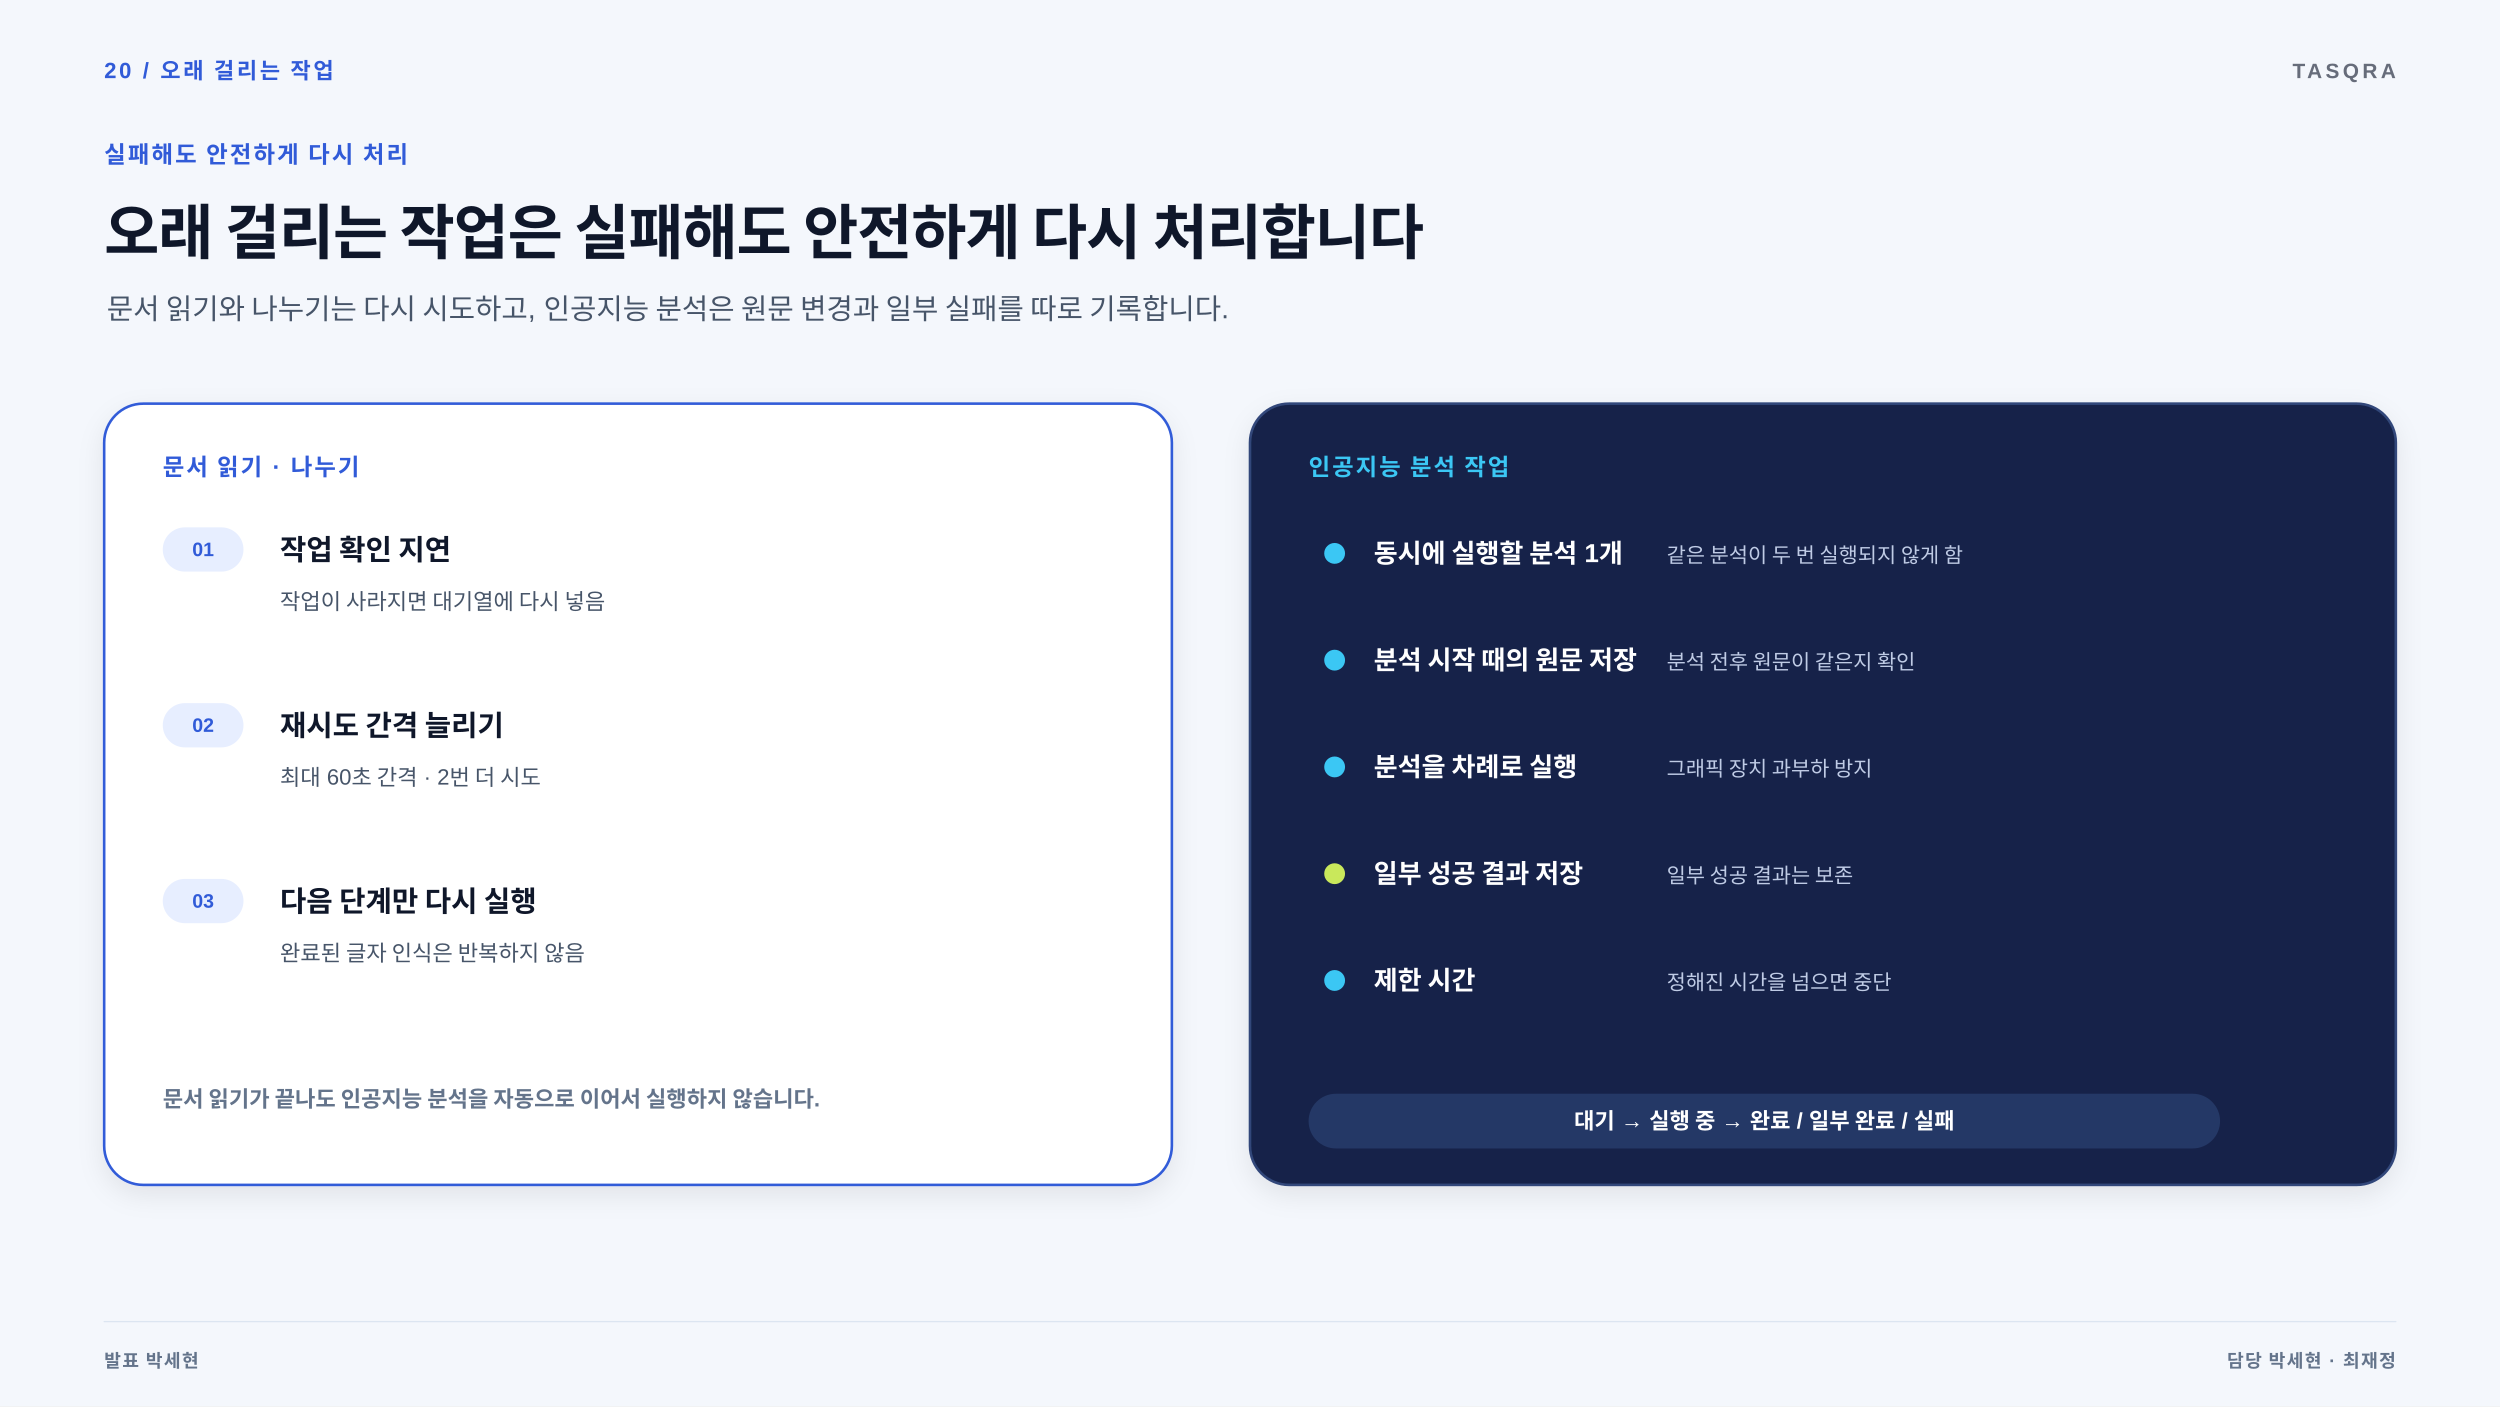
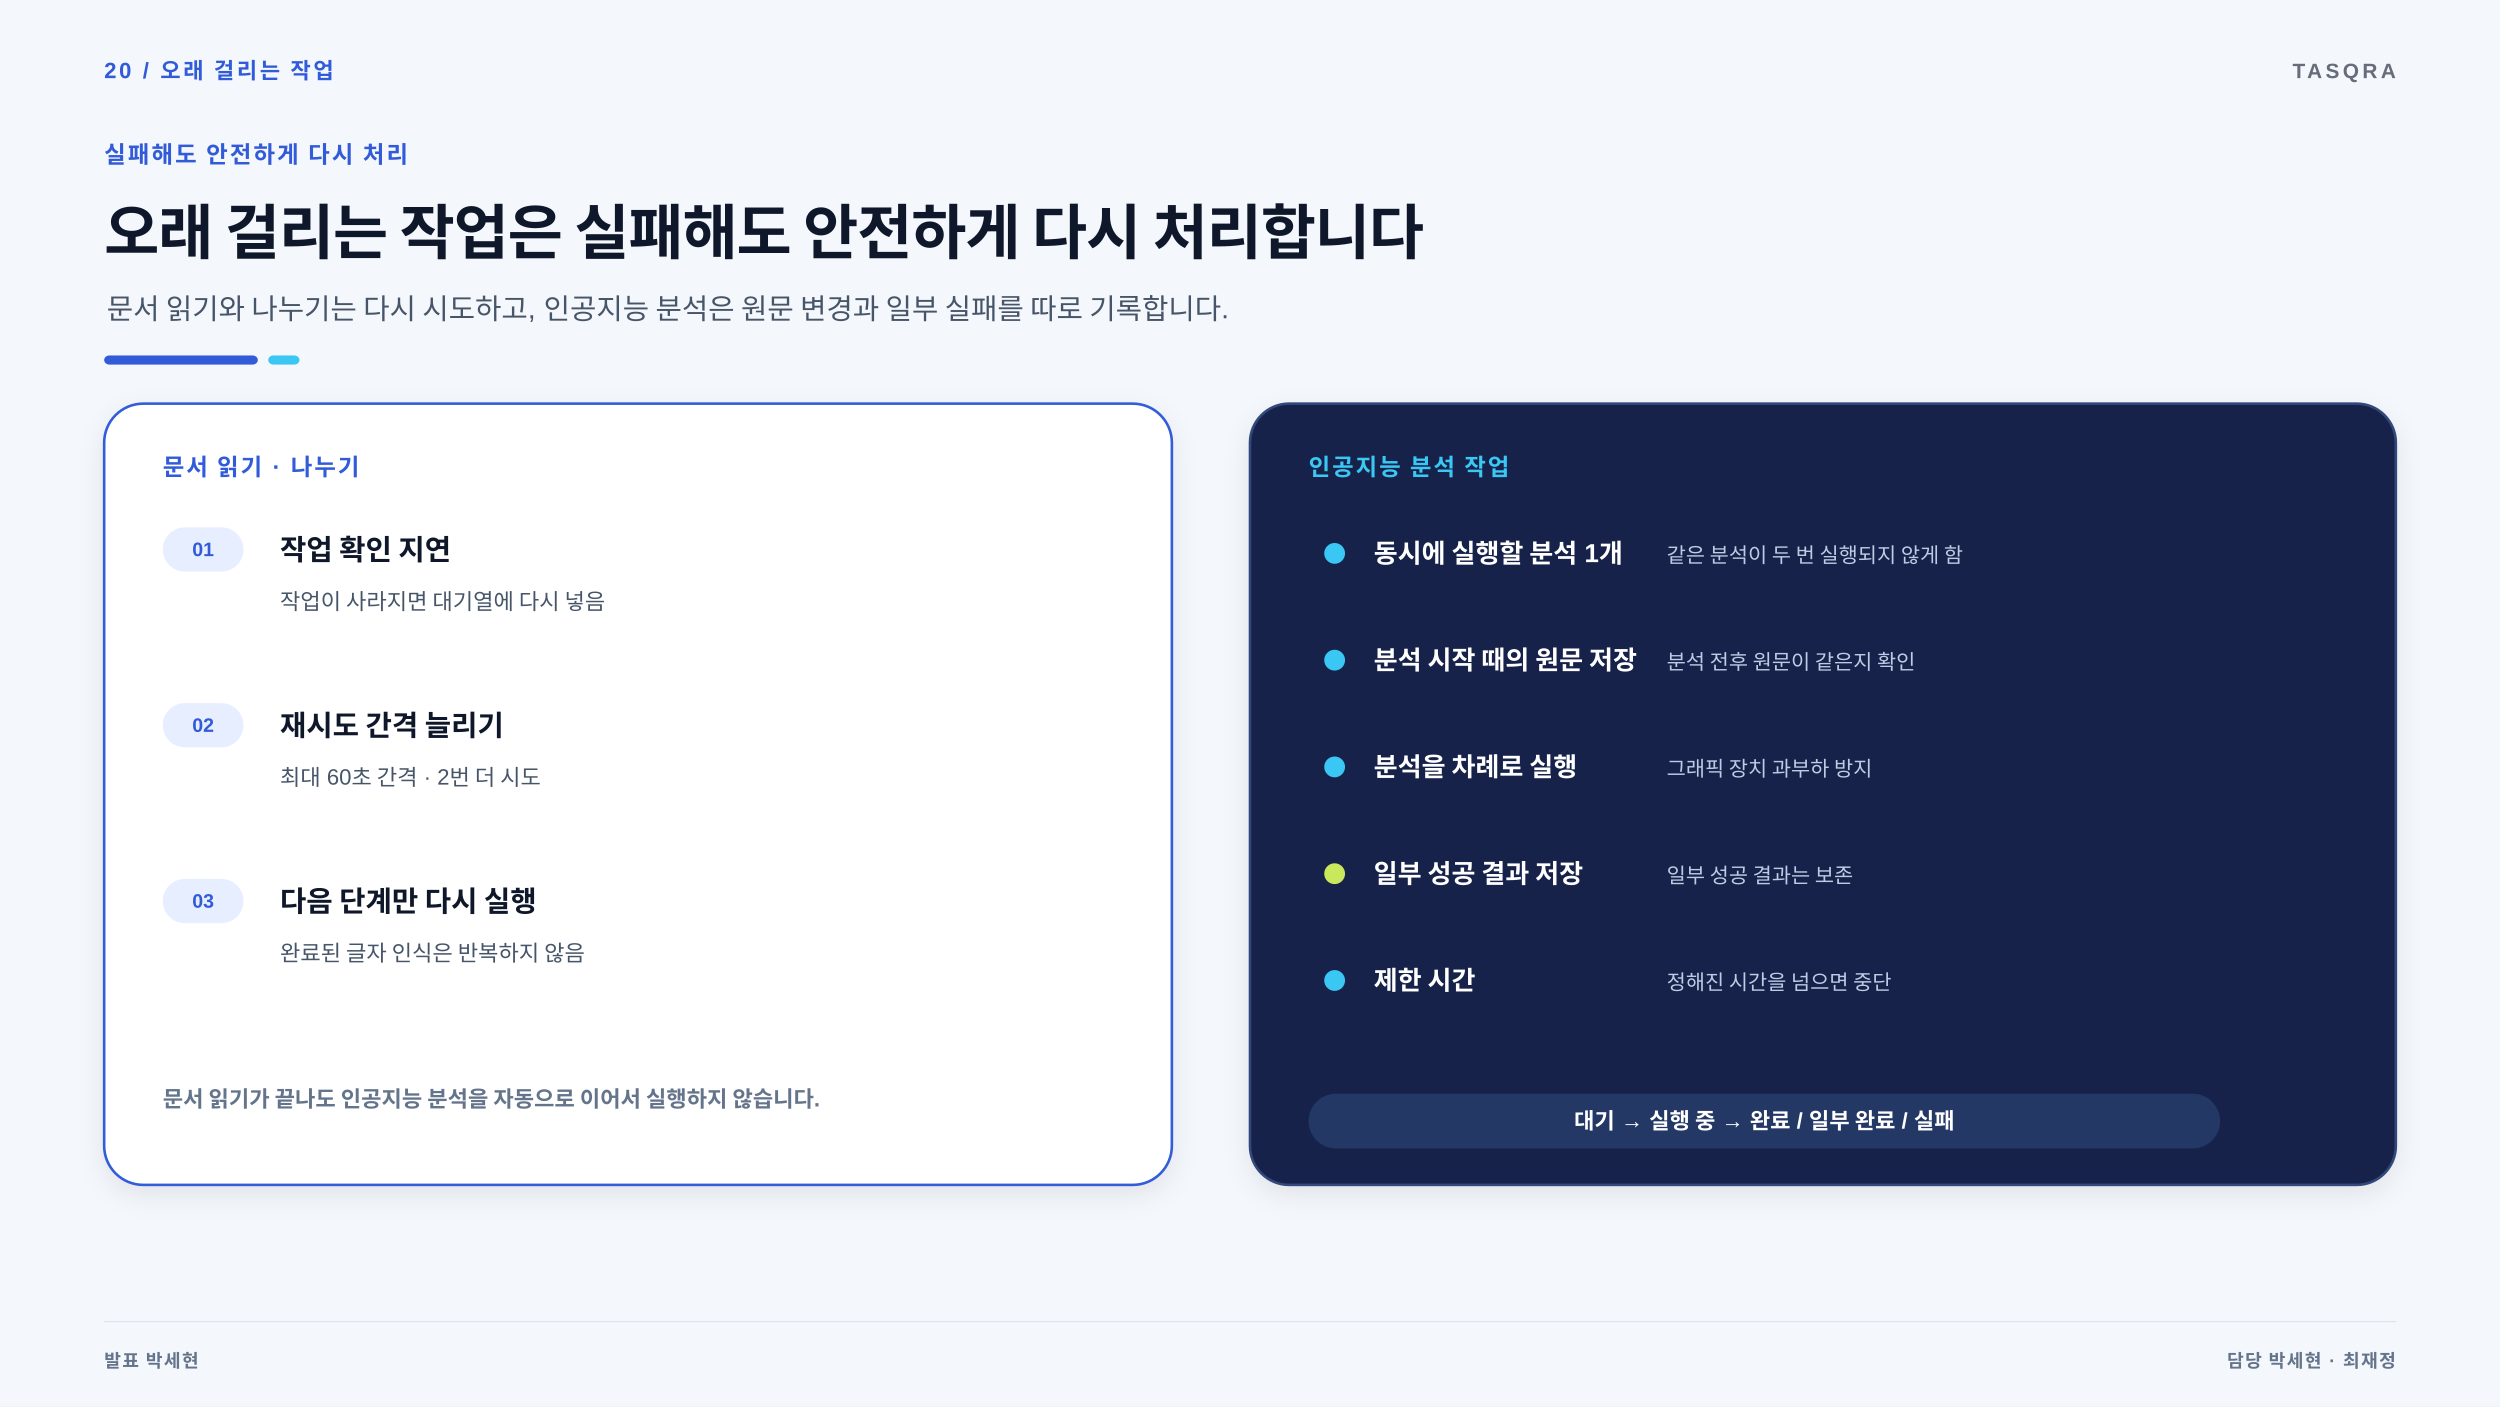
<svg xmlns="http://www.w3.org/2000/svg" width="1920" height="1080" viewBox="0 0 1920 1080">
  <defs>
    <style>@font-face{font-family:NotoKR;src:url("../../포트폴리오/NotoSansKR.ttf") format("truetype");} text{font-family:NotoKR,Arial,sans-serif;}</style>
    <filter id="shadow" x="-20%" y="-20%" width="140%" height="140%">
      <feDropShadow dx="0" dy="12" stdDeviation="16" flood-color="#0E162F" flood-opacity="0.11" />
    </filter>
    <filter id="softShadow" x="-20%" y="-20%" width="140%" height="140%">
      <feDropShadow dx="0" dy="7" stdDeviation="10" flood-color="#0E162F" flood-opacity="0.08" />
    </filter>
  </defs>
  <rect x="0" y="0" width="1920" height="1080" rx="0" fill="#F4F7FC" stroke="none" stroke-width="0" opacity="1" />
  <text x="80" y="60" font-family="NotoKR, Arial, sans-serif" font-size="17" font-weight="800" font-style="normal" fill="#315BD8" text-anchor="start" letter-spacing="2" opacity="1">20  /  오래 걸리는 작업</text>
  <text x="1840" y="60" font-family="NotoKR, Arial, sans-serif" font-size="16" font-weight="800" font-style="normal" fill="#0F172A" text-anchor="end" letter-spacing="2.6" opacity="0.62">TASQRA</text>
  <line x1="80" y1="1015" x2="1840" y2="1015" stroke="#DCE5F1" stroke-width="1" stroke-linecap="round" opacity="1" />
  <text x="80" y="1050" font-family="NotoKR, Arial, sans-serif" font-size="14" font-weight="700" font-style="normal" fill="#64748B" text-anchor="start" letter-spacing="1" opacity="1">발표  박세현</text>
  <text x="1840" y="1050" font-family="NotoKR, Arial, sans-serif" font-size="14" font-weight="700" font-style="normal" fill="#64748B" text-anchor="end" letter-spacing="1" opacity="1">담당  박세현 · 최재정</text>
  <text x="80" y="125" font-family="NotoKR, Arial, sans-serif" font-size="18" font-weight="800" font-style="normal" fill="#315BD8" text-anchor="start" letter-spacing="1.6" opacity="1">실패해도 안전하게 다시 처리</text>
  <text x="80" y="195" font-family="NotoKR, Arial, sans-serif" font-size="46" font-weight="800" font-style="normal" fill="#0F172A" text-anchor="start" letter-spacing="-0.8" opacity="1">오래 걸리는 작업은 실패해도 안전하게 다시 처리합니다</text>
  <text x="82" y="245" font-family="NotoKR, Arial, sans-serif" font-size="22" font-weight="500" font-style="normal" fill="#475569" text-anchor="start" letter-spacing="0" opacity="1">문서 읽기와 나누기는 다시 시도하고, 인공지능 분석은 원문 변경과 일부 실패를 따로 기록합니다.</text>
+   <rect x="80" y="273" width="118" height="7" rx="4" fill="#315BD8" stroke="none" stroke-width="0" opacity="1" />
+   <rect x="206" y="273" width="24" height="7" rx="4" fill="#3BC7F4" stroke="none" stroke-width="0" opacity="1" />
  <rect x="80" y="310" width="820" height="600" rx="30" fill="#FFFFFF" stroke="#315BD8" stroke-width="2" opacity="1" filter="url(#softShadow)" />
  <text x="125" y="365" font-family="NotoKR, Arial, sans-serif" font-size="18" font-weight="800" font-style="normal" fill="#315BD8" text-anchor="start" letter-spacing="1.5" opacity="1">문서 읽기 · 나누기</text>
  <rect x="125" y="405" width="62" height="34" rx="17.0" fill="#E7EEFF" stroke="none" stroke-width="0" opacity="1" />
  <text x="156.0" y="427.1" font-family="NotoKR, Arial, sans-serif" font-size="15" font-weight="700" font-style="normal" fill="#315BD8" text-anchor="middle" letter-spacing="0" opacity="1">01</text>
  <text x="215" y="430" font-family="NotoKR, Arial, sans-serif" font-size="22" font-weight="800" font-style="normal" fill="#0F172A" text-anchor="start" letter-spacing="0" opacity="1">작업 확인 지연</text>
  <text x="215" y="468" font-family="NotoKR, Arial, sans-serif" font-size="17" font-weight="500" font-style="normal" fill="#475569" text-anchor="start" letter-spacing="0" opacity="1">작업이 사라지면 대기열에 다시 넣음</text>
  <rect x="125" y="540" width="62" height="34" rx="17.0" fill="#E7EEFF" stroke="none" stroke-width="0" opacity="1" />
  <text x="156.0" y="562.1" font-family="NotoKR, Arial, sans-serif" font-size="15" font-weight="700" font-style="normal" fill="#315BD8" text-anchor="middle" letter-spacing="0" opacity="1">02</text>
  <text x="215" y="565" font-family="NotoKR, Arial, sans-serif" font-size="22" font-weight="800" font-style="normal" fill="#0F172A" text-anchor="start" letter-spacing="0" opacity="1">재시도 간격 늘리기</text>
  <text x="215" y="603" font-family="NotoKR, Arial, sans-serif" font-size="17" font-weight="500" font-style="normal" fill="#475569" text-anchor="start" letter-spacing="0" opacity="1">최대 60초 간격 · 2번 더 시도</text>
  <rect x="125" y="675" width="62" height="34" rx="17.0" fill="#E7EEFF" stroke="none" stroke-width="0" opacity="1" />
  <text x="156.0" y="697.1" font-family="NotoKR, Arial, sans-serif" font-size="15" font-weight="700" font-style="normal" fill="#315BD8" text-anchor="middle" letter-spacing="0" opacity="1">03</text>
  <text x="215" y="700" font-family="NotoKR, Arial, sans-serif" font-size="22" font-weight="800" font-style="normal" fill="#0F172A" text-anchor="start" letter-spacing="0" opacity="1">다음 단계만 다시 실행</text>
  <text x="215" y="738" font-family="NotoKR, Arial, sans-serif" font-size="17" font-weight="500" font-style="normal" fill="#475569" text-anchor="start" letter-spacing="0" opacity="1">완료된 글자 인식은 반복하지 않음</text>
  <text x="125" y="850" font-family="NotoKR, Arial, sans-serif" font-size="17" font-weight="700" font-style="normal" fill="#64748B" text-anchor="start" letter-spacing="0" opacity="1">문서 읽기가 끝나도 인공지능 분석을 자동으로 이어서 실행하지 않습니다.</text>
  <rect x="960" y="310" width="880" height="600" rx="30" fill="#16234A" stroke="#31477A" stroke-width="2" opacity="1" filter="url(#softShadow)" />
  <text x="1005" y="365" font-family="NotoKR, Arial, sans-serif" font-size="18" font-weight="800" font-style="normal" fill="#3BC7F4" text-anchor="start" letter-spacing="1.5" opacity="1">인공지능 분석 작업</text>
  <circle cx="1025" cy="425" r="8" fill="#3BC7F4" stroke="none" stroke-width="0" opacity="1" />
  <text x="1055" y="432" font-family="NotoKR, Arial, sans-serif" font-size="20" font-weight="800" font-style="normal" fill="#FFFFFF" text-anchor="start" letter-spacing="0" opacity="1">동시에 실행할 분석 1개</text>
  <text x="1280" y="432" font-family="NotoKR, Arial, sans-serif" font-size="16" font-weight="500" font-style="normal" fill="#BFCBE5" text-anchor="start" letter-spacing="0" opacity="1">같은 분석이 두 번 실행되지 않게 함</text>
  <circle cx="1025" cy="507" r="8" fill="#3BC7F4" stroke="none" stroke-width="0" opacity="1" />
  <text x="1055" y="514" font-family="NotoKR, Arial, sans-serif" font-size="20" font-weight="800" font-style="normal" fill="#FFFFFF" text-anchor="start" letter-spacing="0" opacity="1">분석 시작 때의 원문 저장</text>
  <text x="1280" y="514" font-family="NotoKR, Arial, sans-serif" font-size="16" font-weight="500" font-style="normal" fill="#BFCBE5" text-anchor="start" letter-spacing="0" opacity="1">분석 전후 원문이 같은지 확인</text>
  <circle cx="1025" cy="589" r="8" fill="#3BC7F4" stroke="none" stroke-width="0" opacity="1" />
  <text x="1055" y="596" font-family="NotoKR, Arial, sans-serif" font-size="20" font-weight="800" font-style="normal" fill="#FFFFFF" text-anchor="start" letter-spacing="0" opacity="1">분석을 차례로 실행</text>
  <text x="1280" y="596" font-family="NotoKR, Arial, sans-serif" font-size="16" font-weight="500" font-style="normal" fill="#BFCBE5" text-anchor="start" letter-spacing="0" opacity="1">그래픽 장치 과부하 방지</text>
  <circle cx="1025" cy="671" r="8" fill="#C9E85B" stroke="none" stroke-width="0" opacity="1" />
  <text x="1055" y="678" font-family="NotoKR, Arial, sans-serif" font-size="20" font-weight="800" font-style="normal" fill="#FFFFFF" text-anchor="start" letter-spacing="0" opacity="1">일부 성공 결과 저장</text>
  <text x="1280" y="678" font-family="NotoKR, Arial, sans-serif" font-size="16" font-weight="500" font-style="normal" fill="#BFCBE5" text-anchor="start" letter-spacing="0" opacity="1">일부 성공 결과는 보존</text>
  <circle cx="1025" cy="753" r="8" fill="#3BC7F4" stroke="none" stroke-width="0" opacity="1" />
  <text x="1055" y="760" font-family="NotoKR, Arial, sans-serif" font-size="20" font-weight="800" font-style="normal" fill="#FFFFFF" text-anchor="start" letter-spacing="0" opacity="1">제한 시간</text>
  <text x="1280" y="760" font-family="NotoKR, Arial, sans-serif" font-size="16" font-weight="500" font-style="normal" fill="#BFCBE5" text-anchor="start" letter-spacing="0" opacity="1">정해진 시간을 넘으면 중단</text>
  <rect x="1005" y="840" width="700" height="42" rx="21.0" fill="#243866" stroke="none" stroke-width="0" opacity="1" />
  <text x="1355.0" y="866.78" font-family="NotoKR, Arial, sans-serif" font-size="17" font-weight="700" font-style="normal" fill="#FFFFFF" text-anchor="middle" letter-spacing="0" opacity="1">대기  →  실행 중  →  완료 / 일부 완료 / 실패</text>
</svg>
